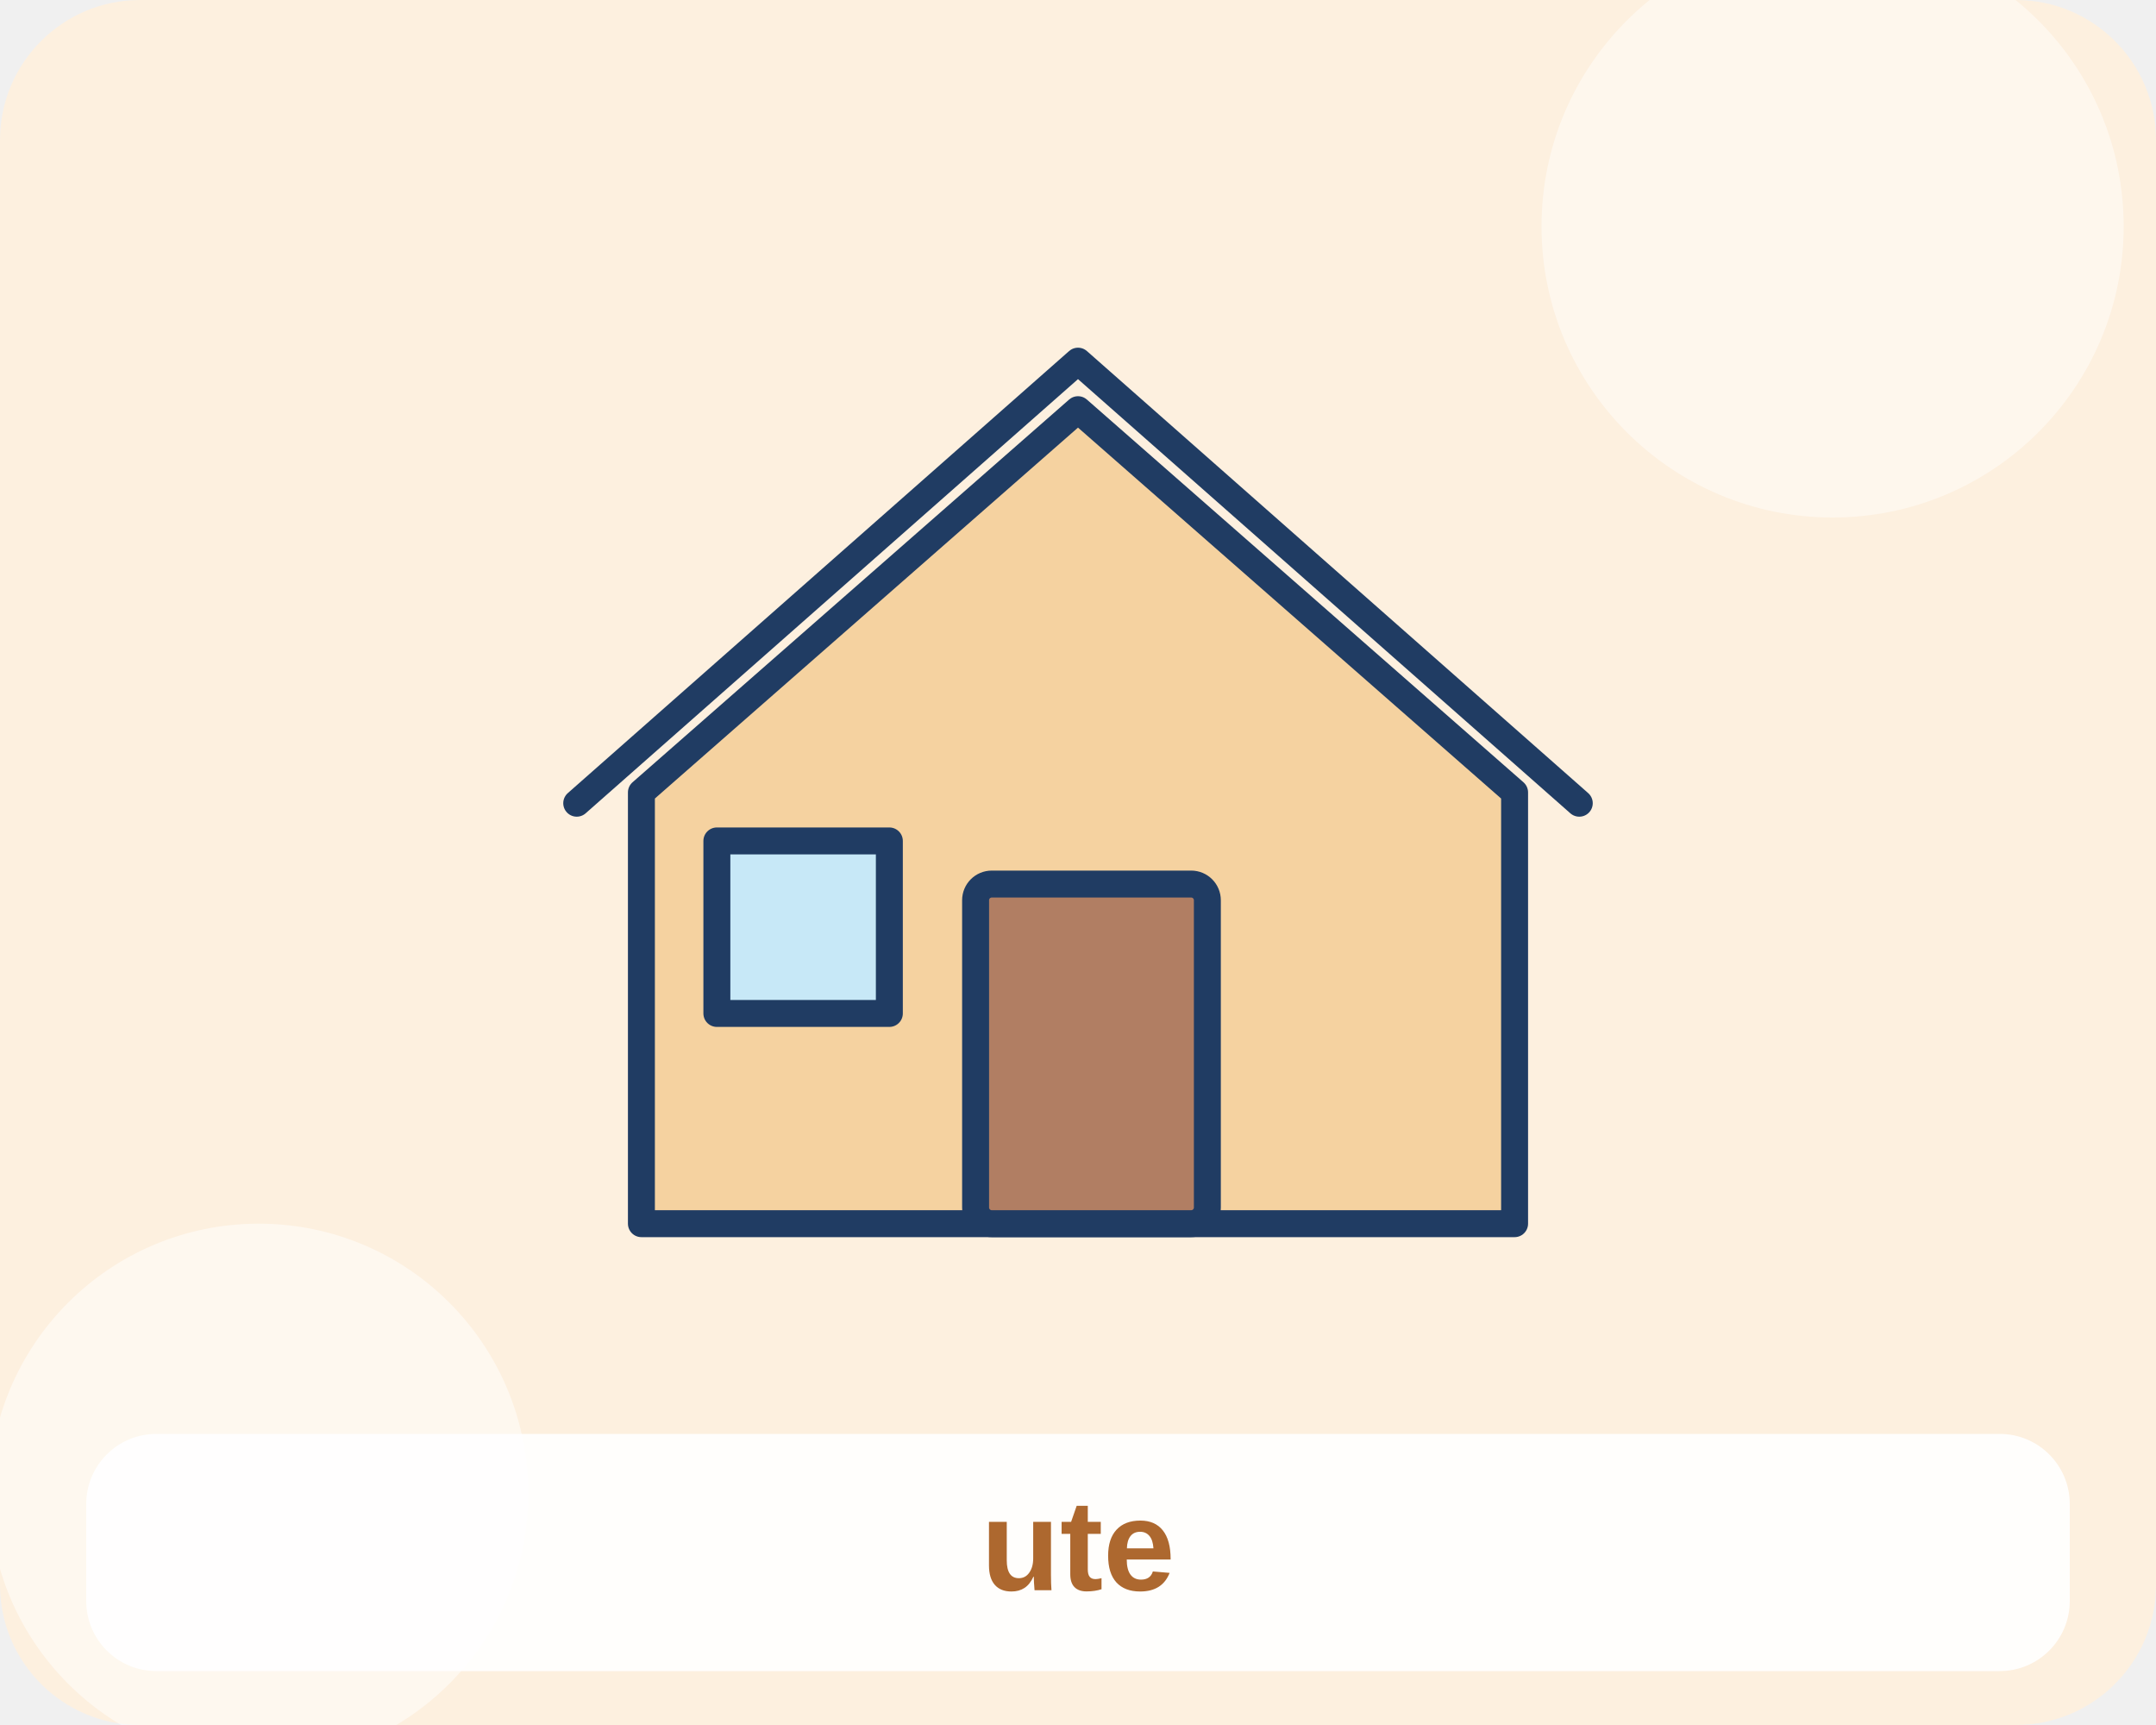
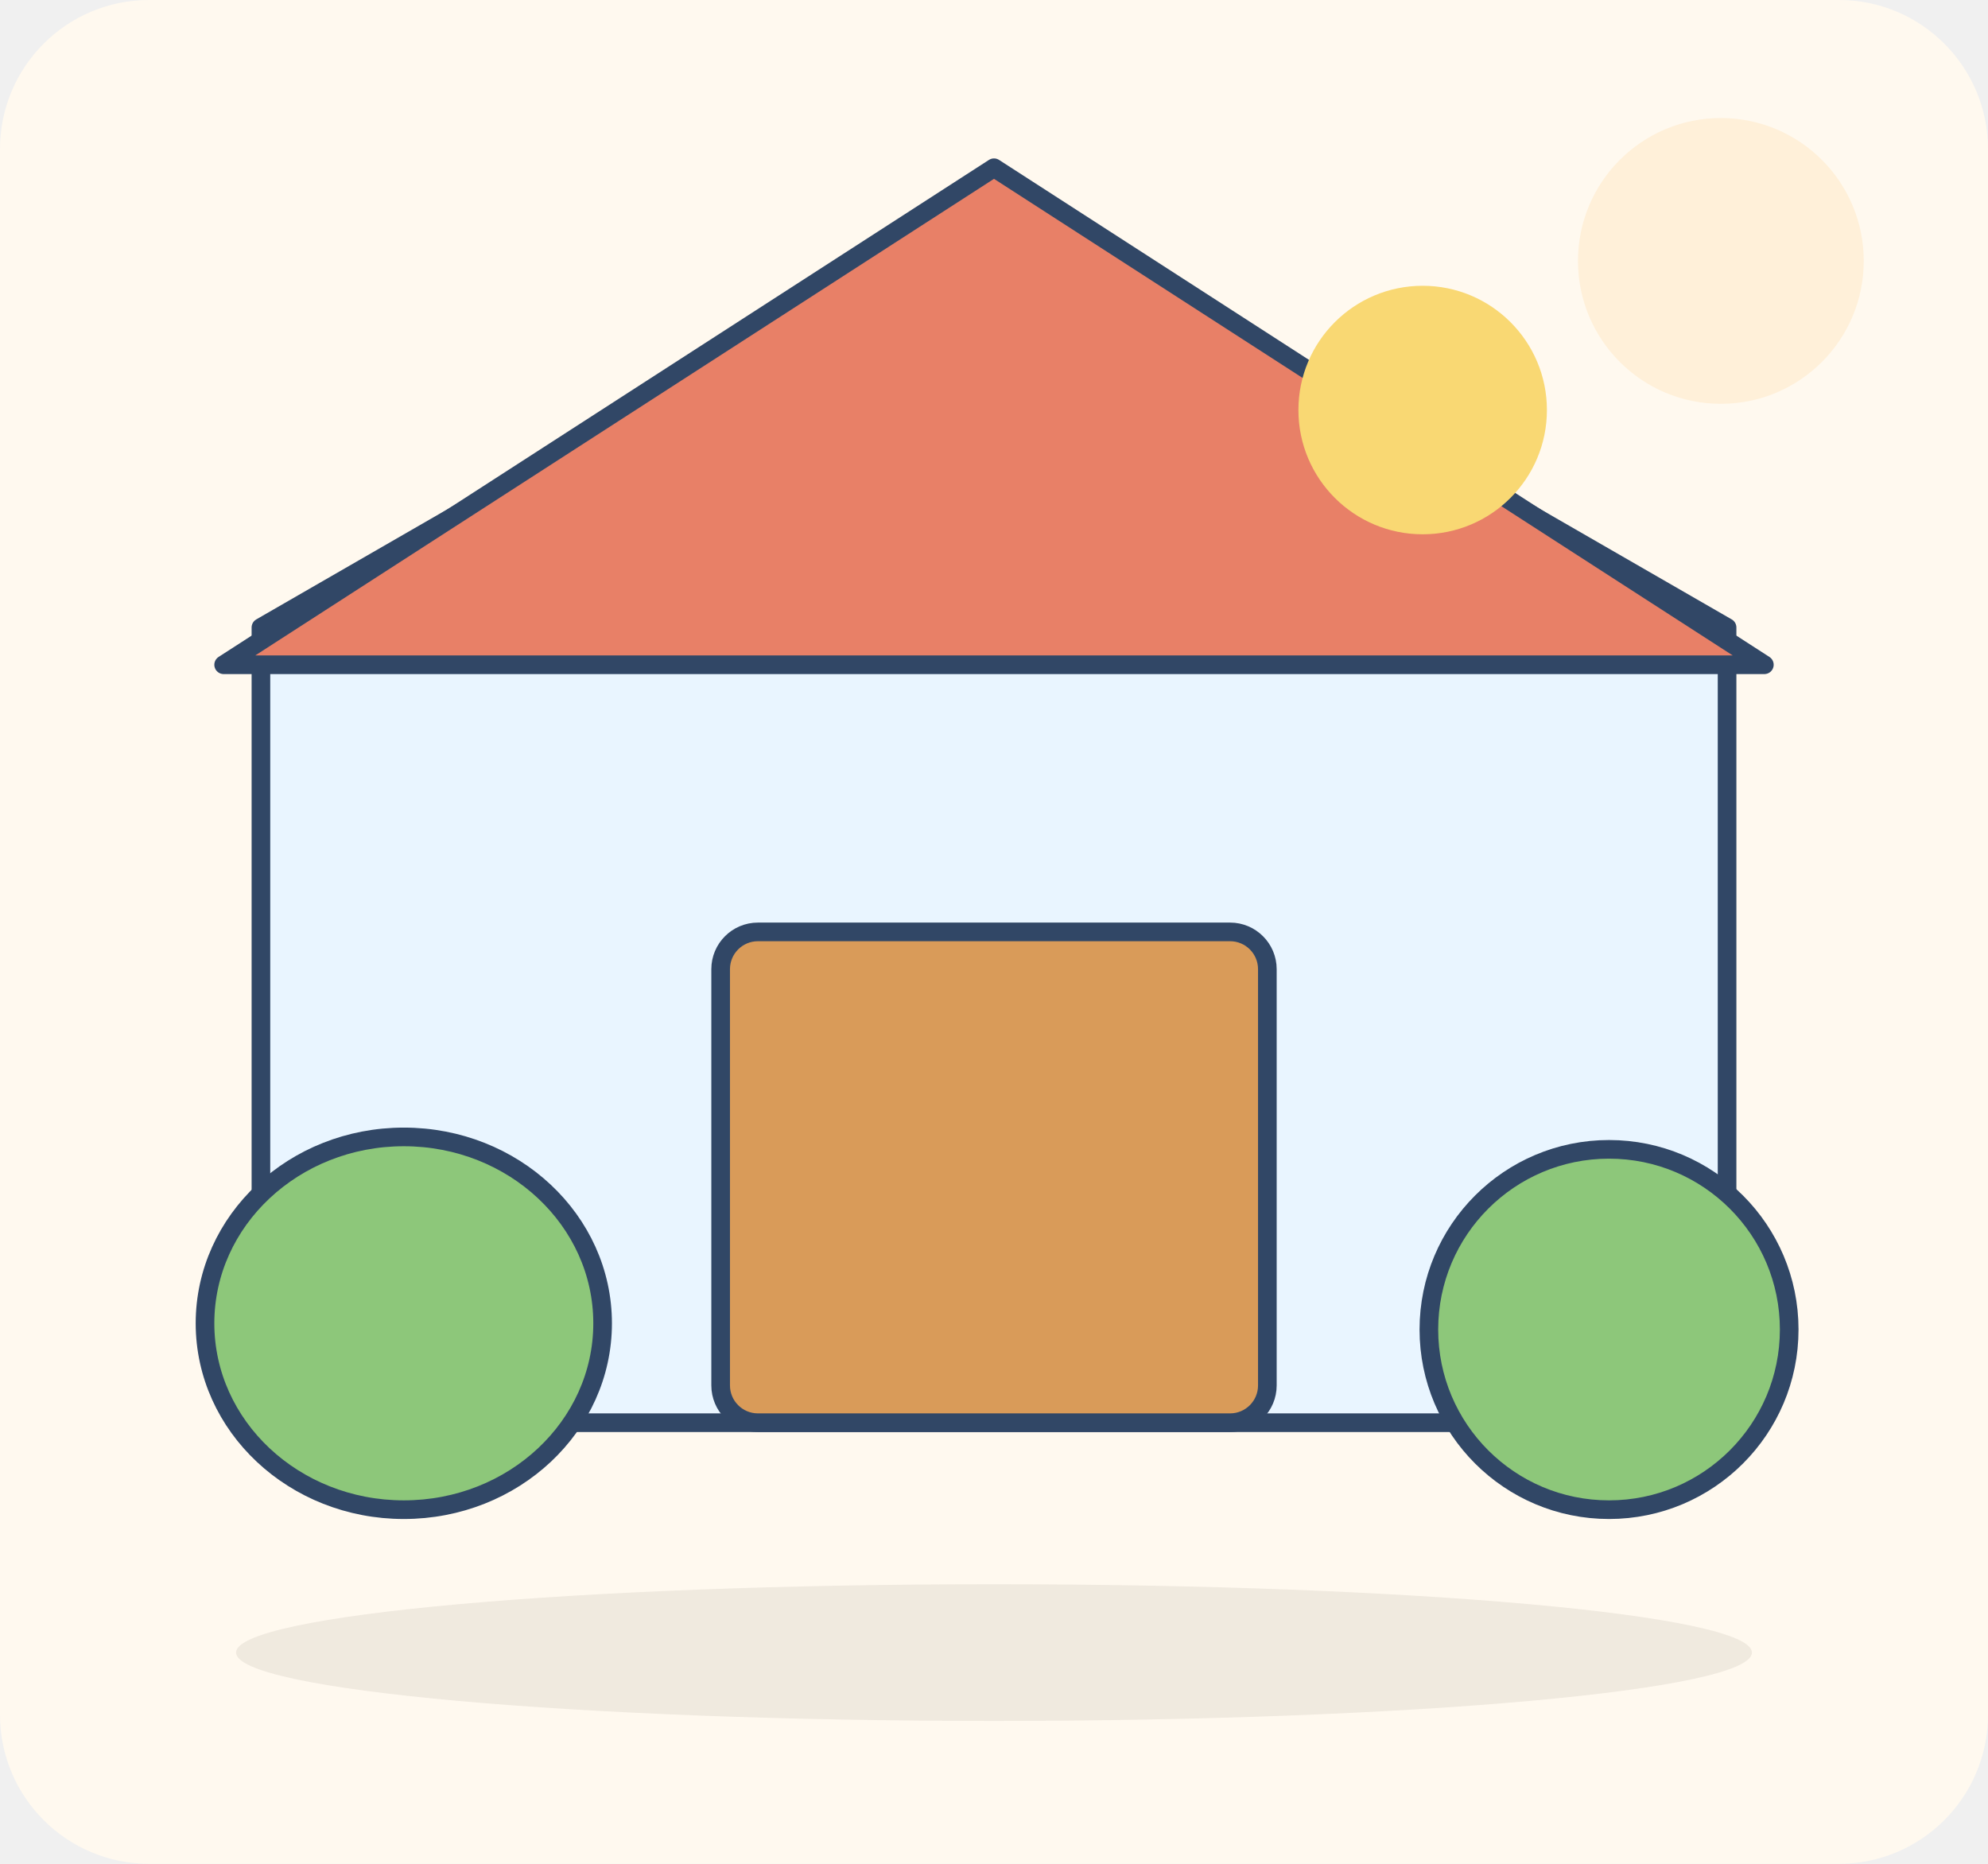
- <svg xmlns="http://www.w3.org/2000/svg" width="400" height="320" viewBox="0 0 400 320" role="img" aria-label="Illustration: ute">
-   <rect width="400" height="320" rx="26" fill="#fdf0df" />
-   <circle cx="340" cy="42" r="54" fill="#ffffff" opacity=".45" />
-   <circle cx="48" cy="277" r="50" fill="#ffffff" opacity=".5" />
-   <g transform="translate(38 1)">
-     <path d="M81 146 L162 75 L243 146 V226 H81Z" fill="#f5d2a0" stroke="#203c63" stroke-width="5" stroke-linecap="round" stroke-linejoin="round" />
-     <path d="M69 148 L162 66 L255 148" fill="none" stroke="#203c63" stroke-width="5" stroke-linecap="round" stroke-linejoin="round" />
-     <rect x="143" y="163" width="43" height="63" rx="3" fill="#b17e63" stroke="#203c63" stroke-width="5" stroke-linecap="round" stroke-linejoin="round" />
-     <rect x="95" y="155" width="32" height="32" fill="#c7e8f7" stroke="#203c63" stroke-width="5" stroke-linecap="round" stroke-linejoin="round" />
-   </g>
-   <rect x="16" y="266" width="368" height="44" rx="13" fill="#ffffff" opacity=".92" />
-   <text x="200" y="295" font-size="24" text-anchor="middle" font-family="Arial, sans-serif" font-weight="bold" fill="#ad682f">ute</text>
+ <svg xmlns="http://www.w3.org/2000/svg" width="320" height="300" viewBox="0 0 320 300">
+   <rect width="320" height="300" rx="24" fill="#fff9ef" />
+   <circle cx="277" cy="42" r="23" fill="#fff0d9" />
+   <ellipse cx="160" cy="266" rx="122" ry="11" fill="#e6dfd4" opacity=".6" />
+   <path d="M42 229 L42 101 L160 33 L278 101 L278 229 Z" fill="#e9f5ff" stroke="#314766" stroke-width="3" stroke-linejoin="round" />
+   <path d="M36 107 L160 27 L284 107 Z" fill="#e88067" stroke="#314766" stroke-width="3" stroke-linejoin="round" />
+   <rect x="116" y="150" width="88" height="79" rx="6" fill="#d99b59" stroke="#314766" stroke-width="3" />
+   <ellipse cx="65" cy="213" rx="32" ry="30" fill="#8dc77a" stroke="#314766" stroke-width="3" />
+   <ellipse cx="259" cy="214" rx="29" ry="29" fill="#8dc77a" stroke="#314766" stroke-width="3" />
+   <ellipse cx="229" cy="66" rx="20" ry="20" fill="#f9d873" stroke="none" stroke-width="3" />
</svg>
